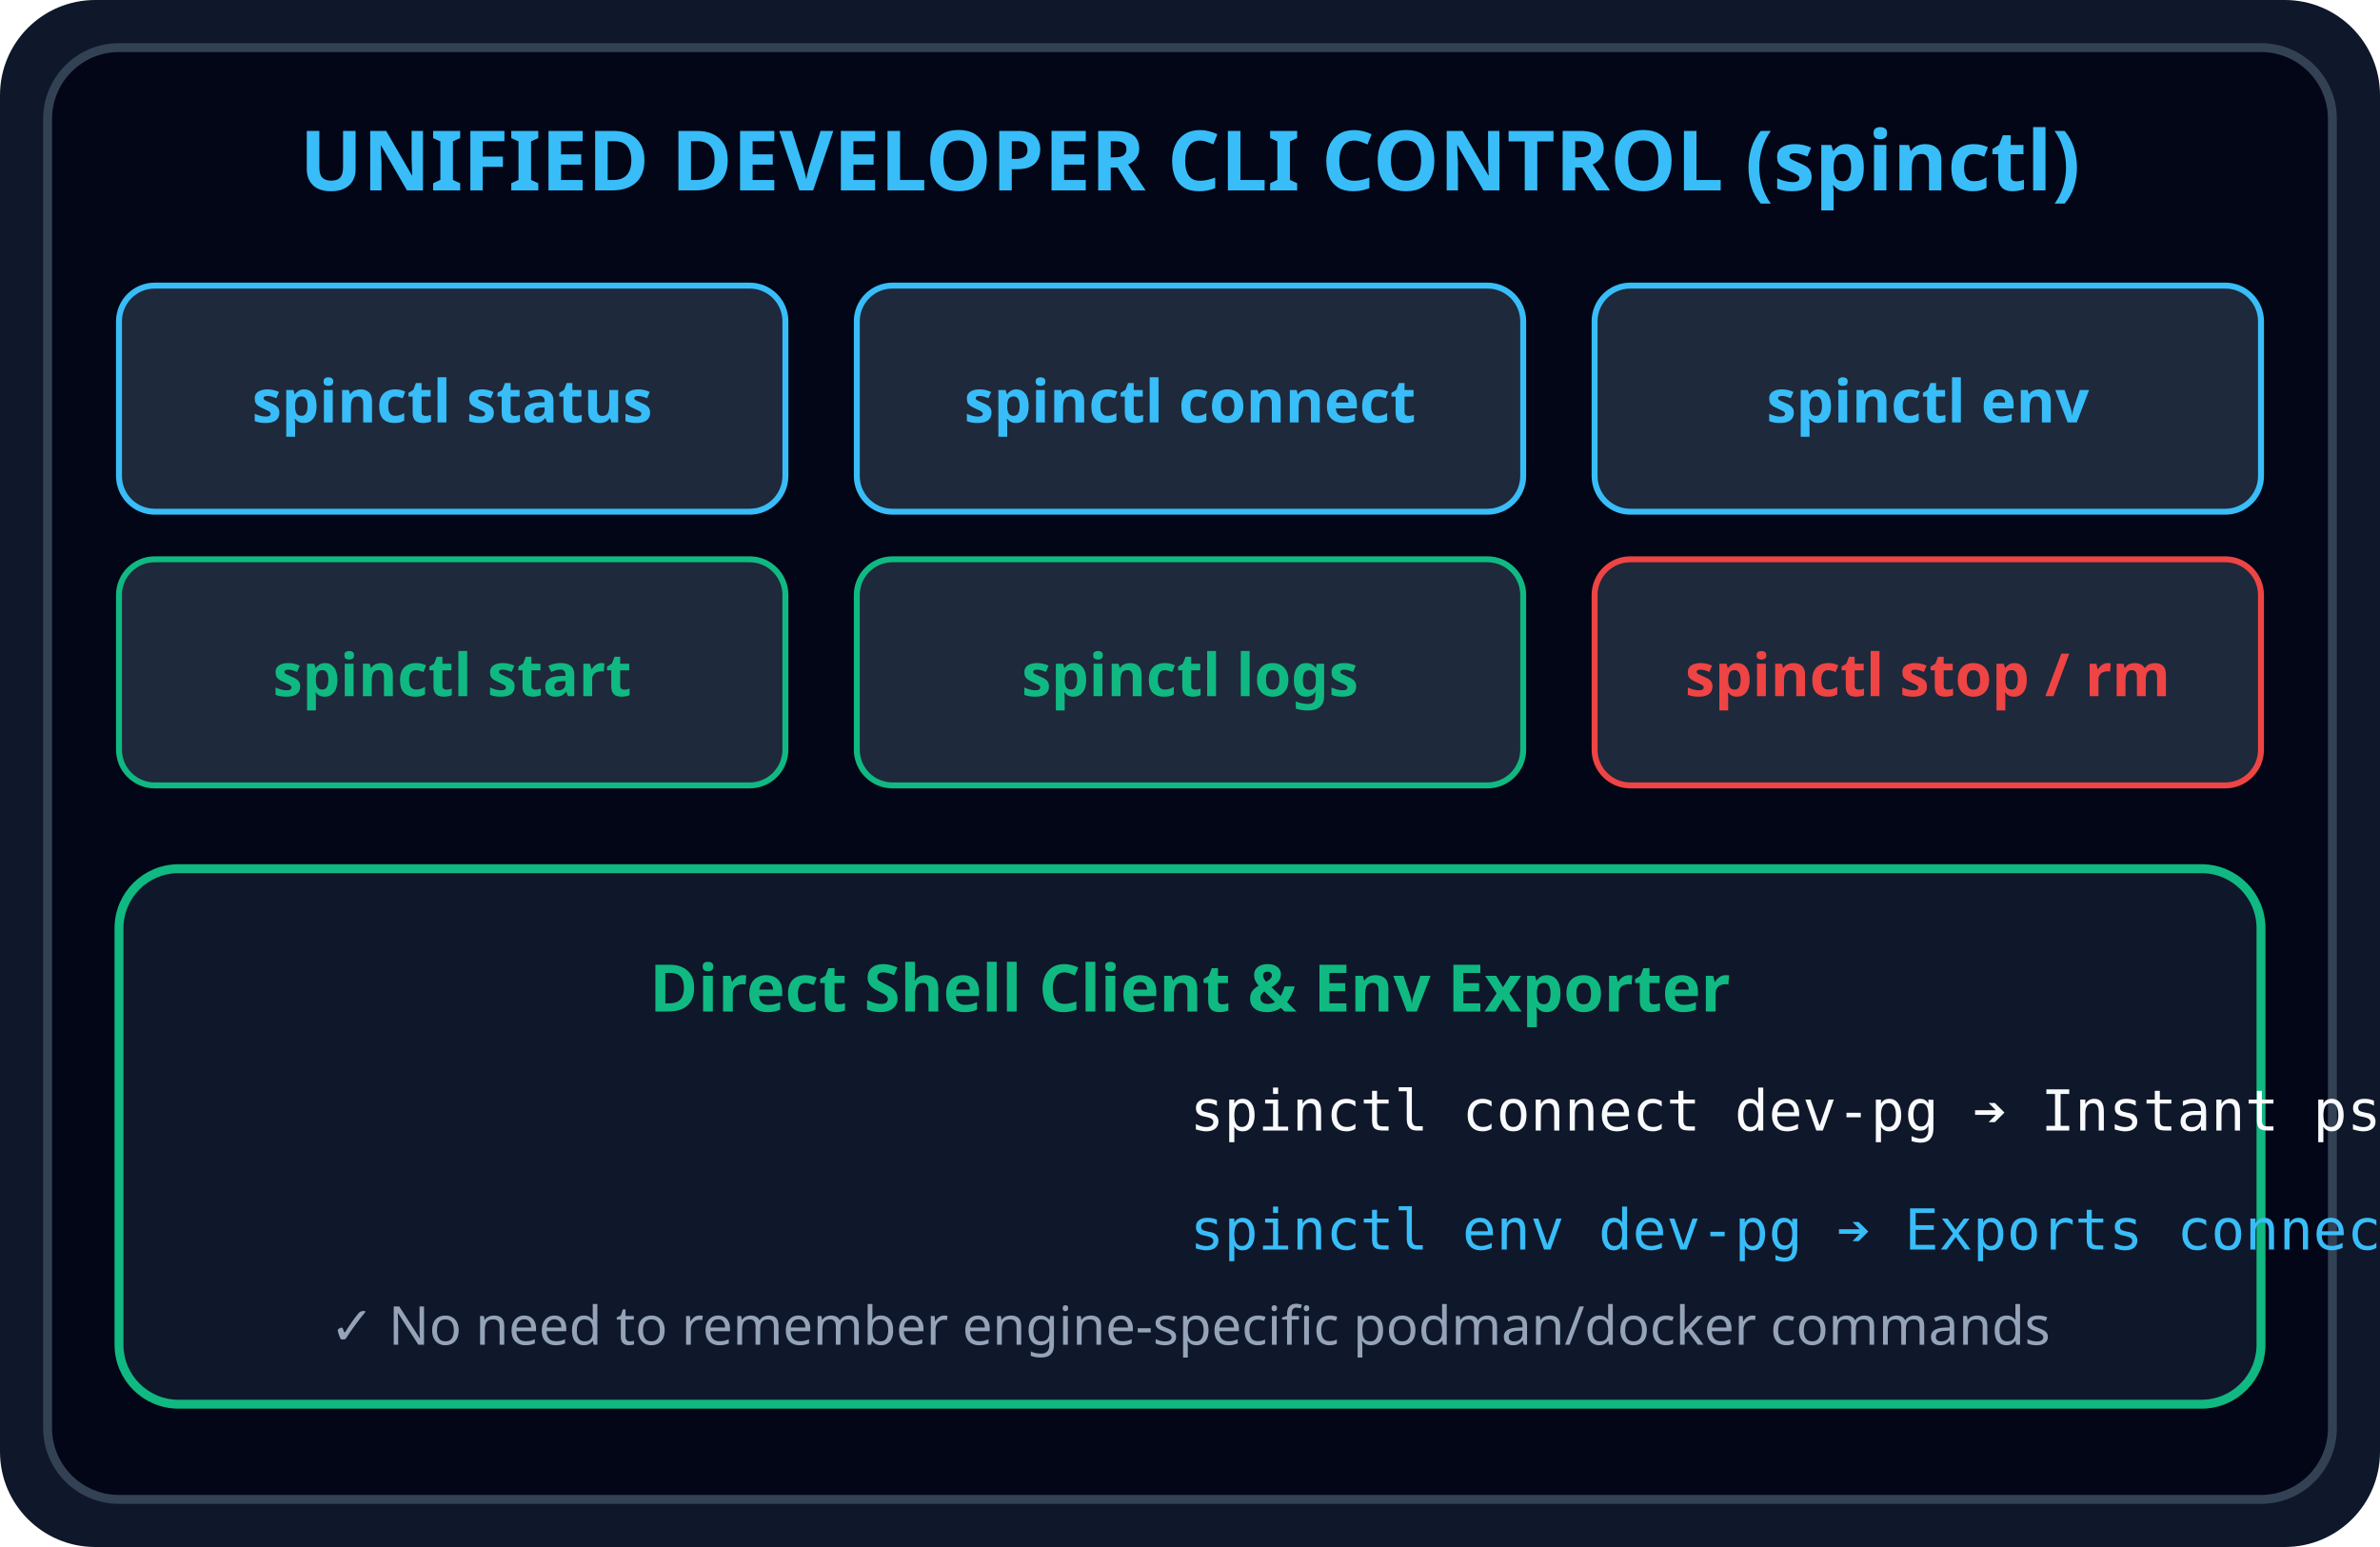
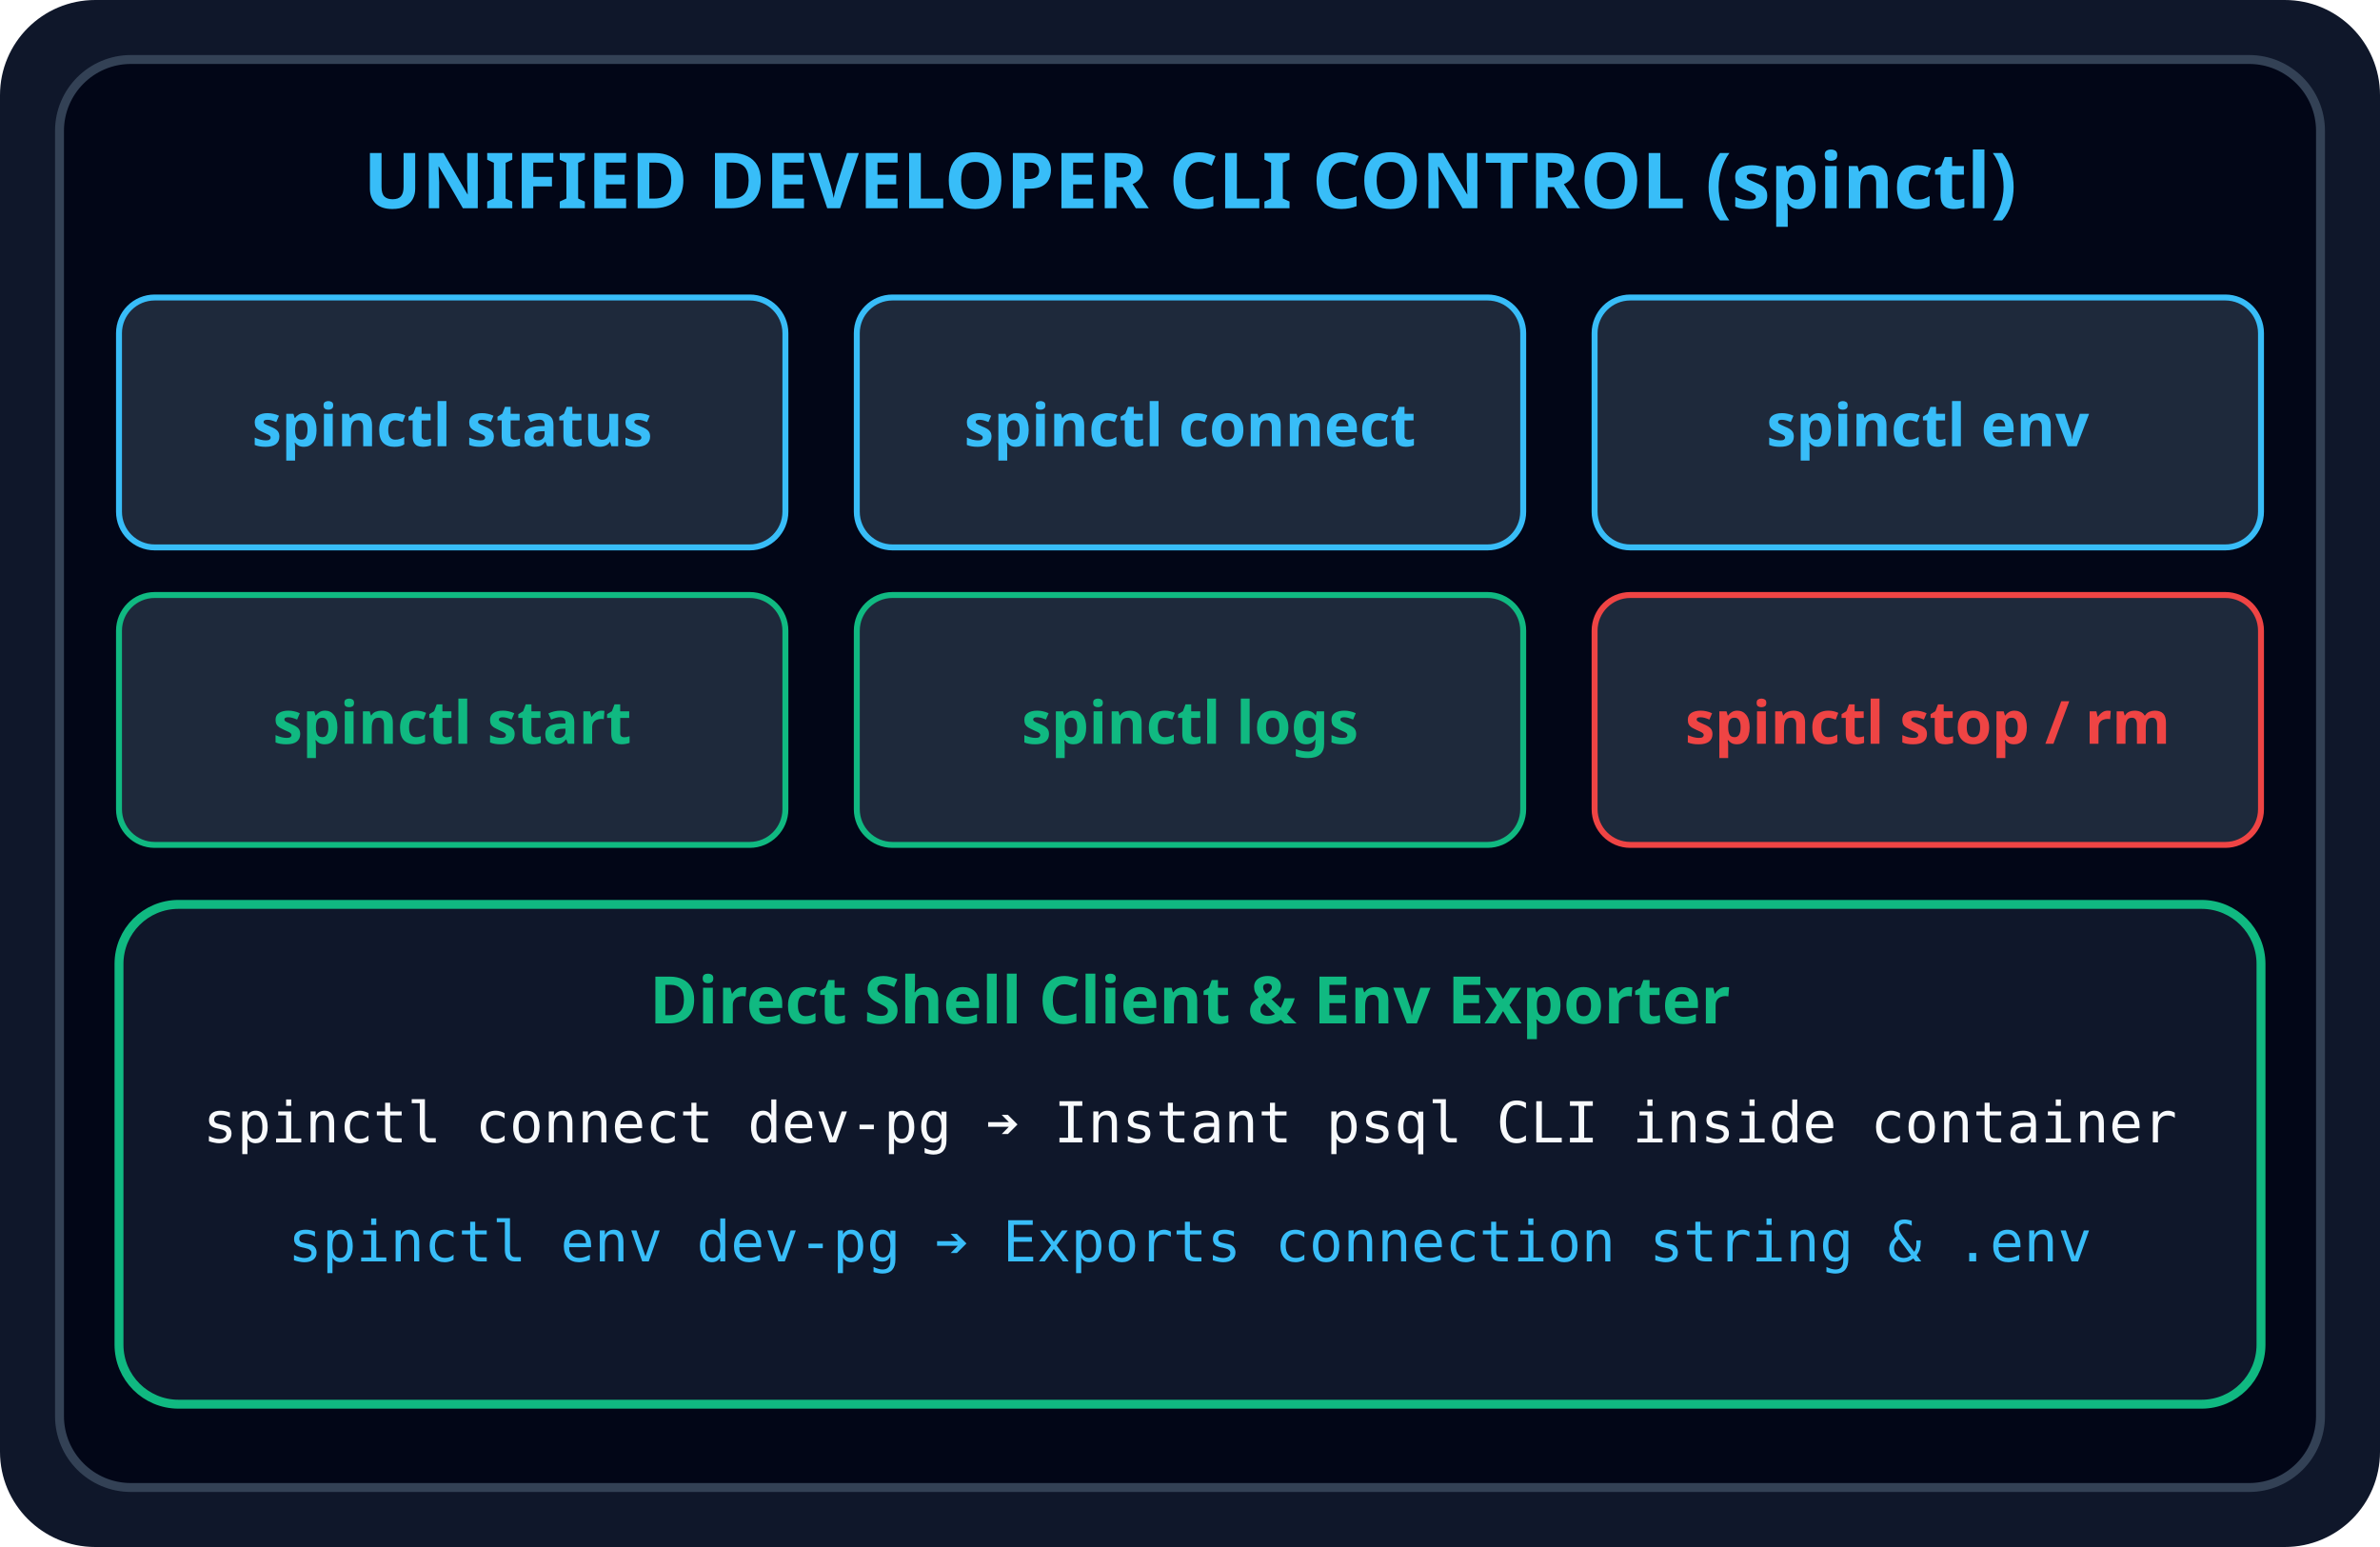
<svg xmlns="http://www.w3.org/2000/svg" viewBox="0 0 400 260">
  <rect width="400" height="260" rx="16" fill="#0F172A" />
-   <rect x="8" y="8" width="384" height="244" rx="12" fill="#020617" stroke="#334155" stroke-width="1.5" />
-   <text x="200" y="32" fill="#38BDF8" font-family="system-ui, sans-serif" font-weight="700" font-size="14" text-anchor="middle">UNIFIED DEVELOPER CLI CONTROL (spinctl)</text>
-   <g transform="translate(20, 48)">
-     <rect x="0" y="0" width="112" height="38" rx="6" fill="#1E293B" stroke="#38BDF8" stroke-width="1" />
-     <text x="56" y="23" fill="#38BDF8" font-family="system-ui, sans-serif" font-weight="700" font-size="10" text-anchor="middle">spinctl status</text>
-     <rect x="124" y="0" width="112" height="38" rx="6" fill="#1E293B" stroke="#38BDF8" stroke-width="1" />
-     <text x="180" y="23" fill="#38BDF8" font-family="system-ui, sans-serif" font-weight="700" font-size="10" text-anchor="middle">spinctl connect</text>
-     <rect x="248" y="0" width="112" height="38" rx="6" fill="#1E293B" stroke="#38BDF8" stroke-width="1" />
-     <text x="304" y="23" fill="#38BDF8" font-family="system-ui, sans-serif" font-weight="700" font-size="10" text-anchor="middle">spinctl env</text>
-     <rect x="0" y="46" width="112" height="38" rx="6" fill="#1E293B" stroke="#10B981" stroke-width="1" />
-     <text x="56" y="69" fill="#10B981" font-family="system-ui, sans-serif" font-weight="700" font-size="10" text-anchor="middle">spinctl start</text>
-     <rect x="124" y="46" width="112" height="38" rx="6" fill="#1E293B" stroke="#10B981" stroke-width="1" />
-     <text x="180" y="69" fill="#10B981" font-family="system-ui, sans-serif" font-weight="700" font-size="10" text-anchor="middle">spinctl logs</text>
-     <rect x="248" y="46" width="112" height="38" rx="6" fill="#1E293B" stroke="#EF4444" stroke-width="1" />
-     <text x="304" y="69" fill="#EF4444" font-family="system-ui, sans-serif" font-weight="700" font-size="10" text-anchor="middle">spinctl stop / rm</text>
-   </g>
-   <g transform="translate(20, 146)">
-     <rect x="0" y="0" width="360" height="90" rx="10" fill="#0F172A" stroke="#10B981" stroke-width="1.5" />
-     <text x="180" y="24" fill="#10B981" font-family="system-ui, sans-serif" font-weight="700" font-size="11" text-anchor="middle">Direct Shell Client &amp; Env Exporter</text>
-     <text x="180" y="44" fill="#F8FAFC" font-family="monospace" font-size="9.5">spinctl connect dev-pg ➔ Instant psql CLI inside container</text>
-     <text x="180" y="64" fill="#38BDF8" font-family="monospace" font-size="9.5">spinctl env dev-pg     ➔ Exports connection string &amp; .env</text>
-     <text x="180" y="80" fill="#94A3B8" font-family="system-ui, sans-serif" font-size="9" text-anchor="middle">✓ No need to remember engine-specific podman/docker commands</text>
-   </g>
+   <rect x="10" y="10" width="380" height="240" rx="12" fill="#020617" stroke="#334155" stroke-width="1.5" />
+   <text x="200" y="35" fill="#38BDF8" font-family="system-ui, sans-serif" font-weight="700" font-size="13" text-anchor="middle">UNIFIED DEVELOPER CLI CONTROL (spinctl)</text>
+   <rect x="20" y="50" width="112" height="42" rx="6" fill="#1E293B" stroke="#38BDF8" stroke-width="1" />
+   <text x="76" y="75" fill="#38BDF8" font-family="system-ui, sans-serif" font-weight="700" font-size="10" text-anchor="middle">spinctl status</text>
+   <rect x="144" y="50" width="112" height="42" rx="6" fill="#1E293B" stroke="#38BDF8" stroke-width="1" />
+   <text x="200" y="75" fill="#38BDF8" font-family="system-ui, sans-serif" font-weight="700" font-size="10" text-anchor="middle">spinctl connect</text>
+   <rect x="268" y="50" width="112" height="42" rx="6" fill="#1E293B" stroke="#38BDF8" stroke-width="1" />
+   <text x="324" y="75" fill="#38BDF8" font-family="system-ui, sans-serif" font-weight="700" font-size="10" text-anchor="middle">spinctl env</text>
+   <rect x="20" y="100" width="112" height="42" rx="6" fill="#1E293B" stroke="#10B981" stroke-width="1" />
+   <text x="76" y="125" fill="#10B981" font-family="system-ui, sans-serif" font-weight="700" font-size="10" text-anchor="middle">spinctl start</text>
+   <rect x="144" y="100" width="112" height="42" rx="6" fill="#1E293B" stroke="#10B981" stroke-width="1" />
+   <text x="200" y="125" fill="#10B981" font-family="system-ui, sans-serif" font-weight="700" font-size="10" text-anchor="middle">spinctl logs</text>
+   <rect x="268" y="100" width="112" height="42" rx="6" fill="#1E293B" stroke="#EF4444" stroke-width="1" />
+   <text x="324" y="125" fill="#EF4444" font-family="system-ui, sans-serif" font-weight="700" font-size="10" text-anchor="middle">spinctl stop / rm</text>
+   <rect x="20" y="152" width="360" height="84" rx="10" fill="#0F172A" stroke="#10B981" stroke-width="1.5" />
+   <text x="200" y="172" fill="#10B981" font-family="system-ui, sans-serif" font-weight="700" font-size="11" text-anchor="middle">Direct Shell Client &amp; Env Exporter</text>
+   <text x="200" y="192" fill="#F8FAFC" font-family="monospace" font-size="9.5" text-anchor="middle">spinctl connect dev-pg ➔ Instant psql CLI inside container</text>
+   <text x="200" y="212" fill="#38BDF8" font-family="monospace" font-size="9.5" text-anchor="middle">spinctl env dev-pg     ➔ Exports connection string &amp; .env</text>
</svg>
